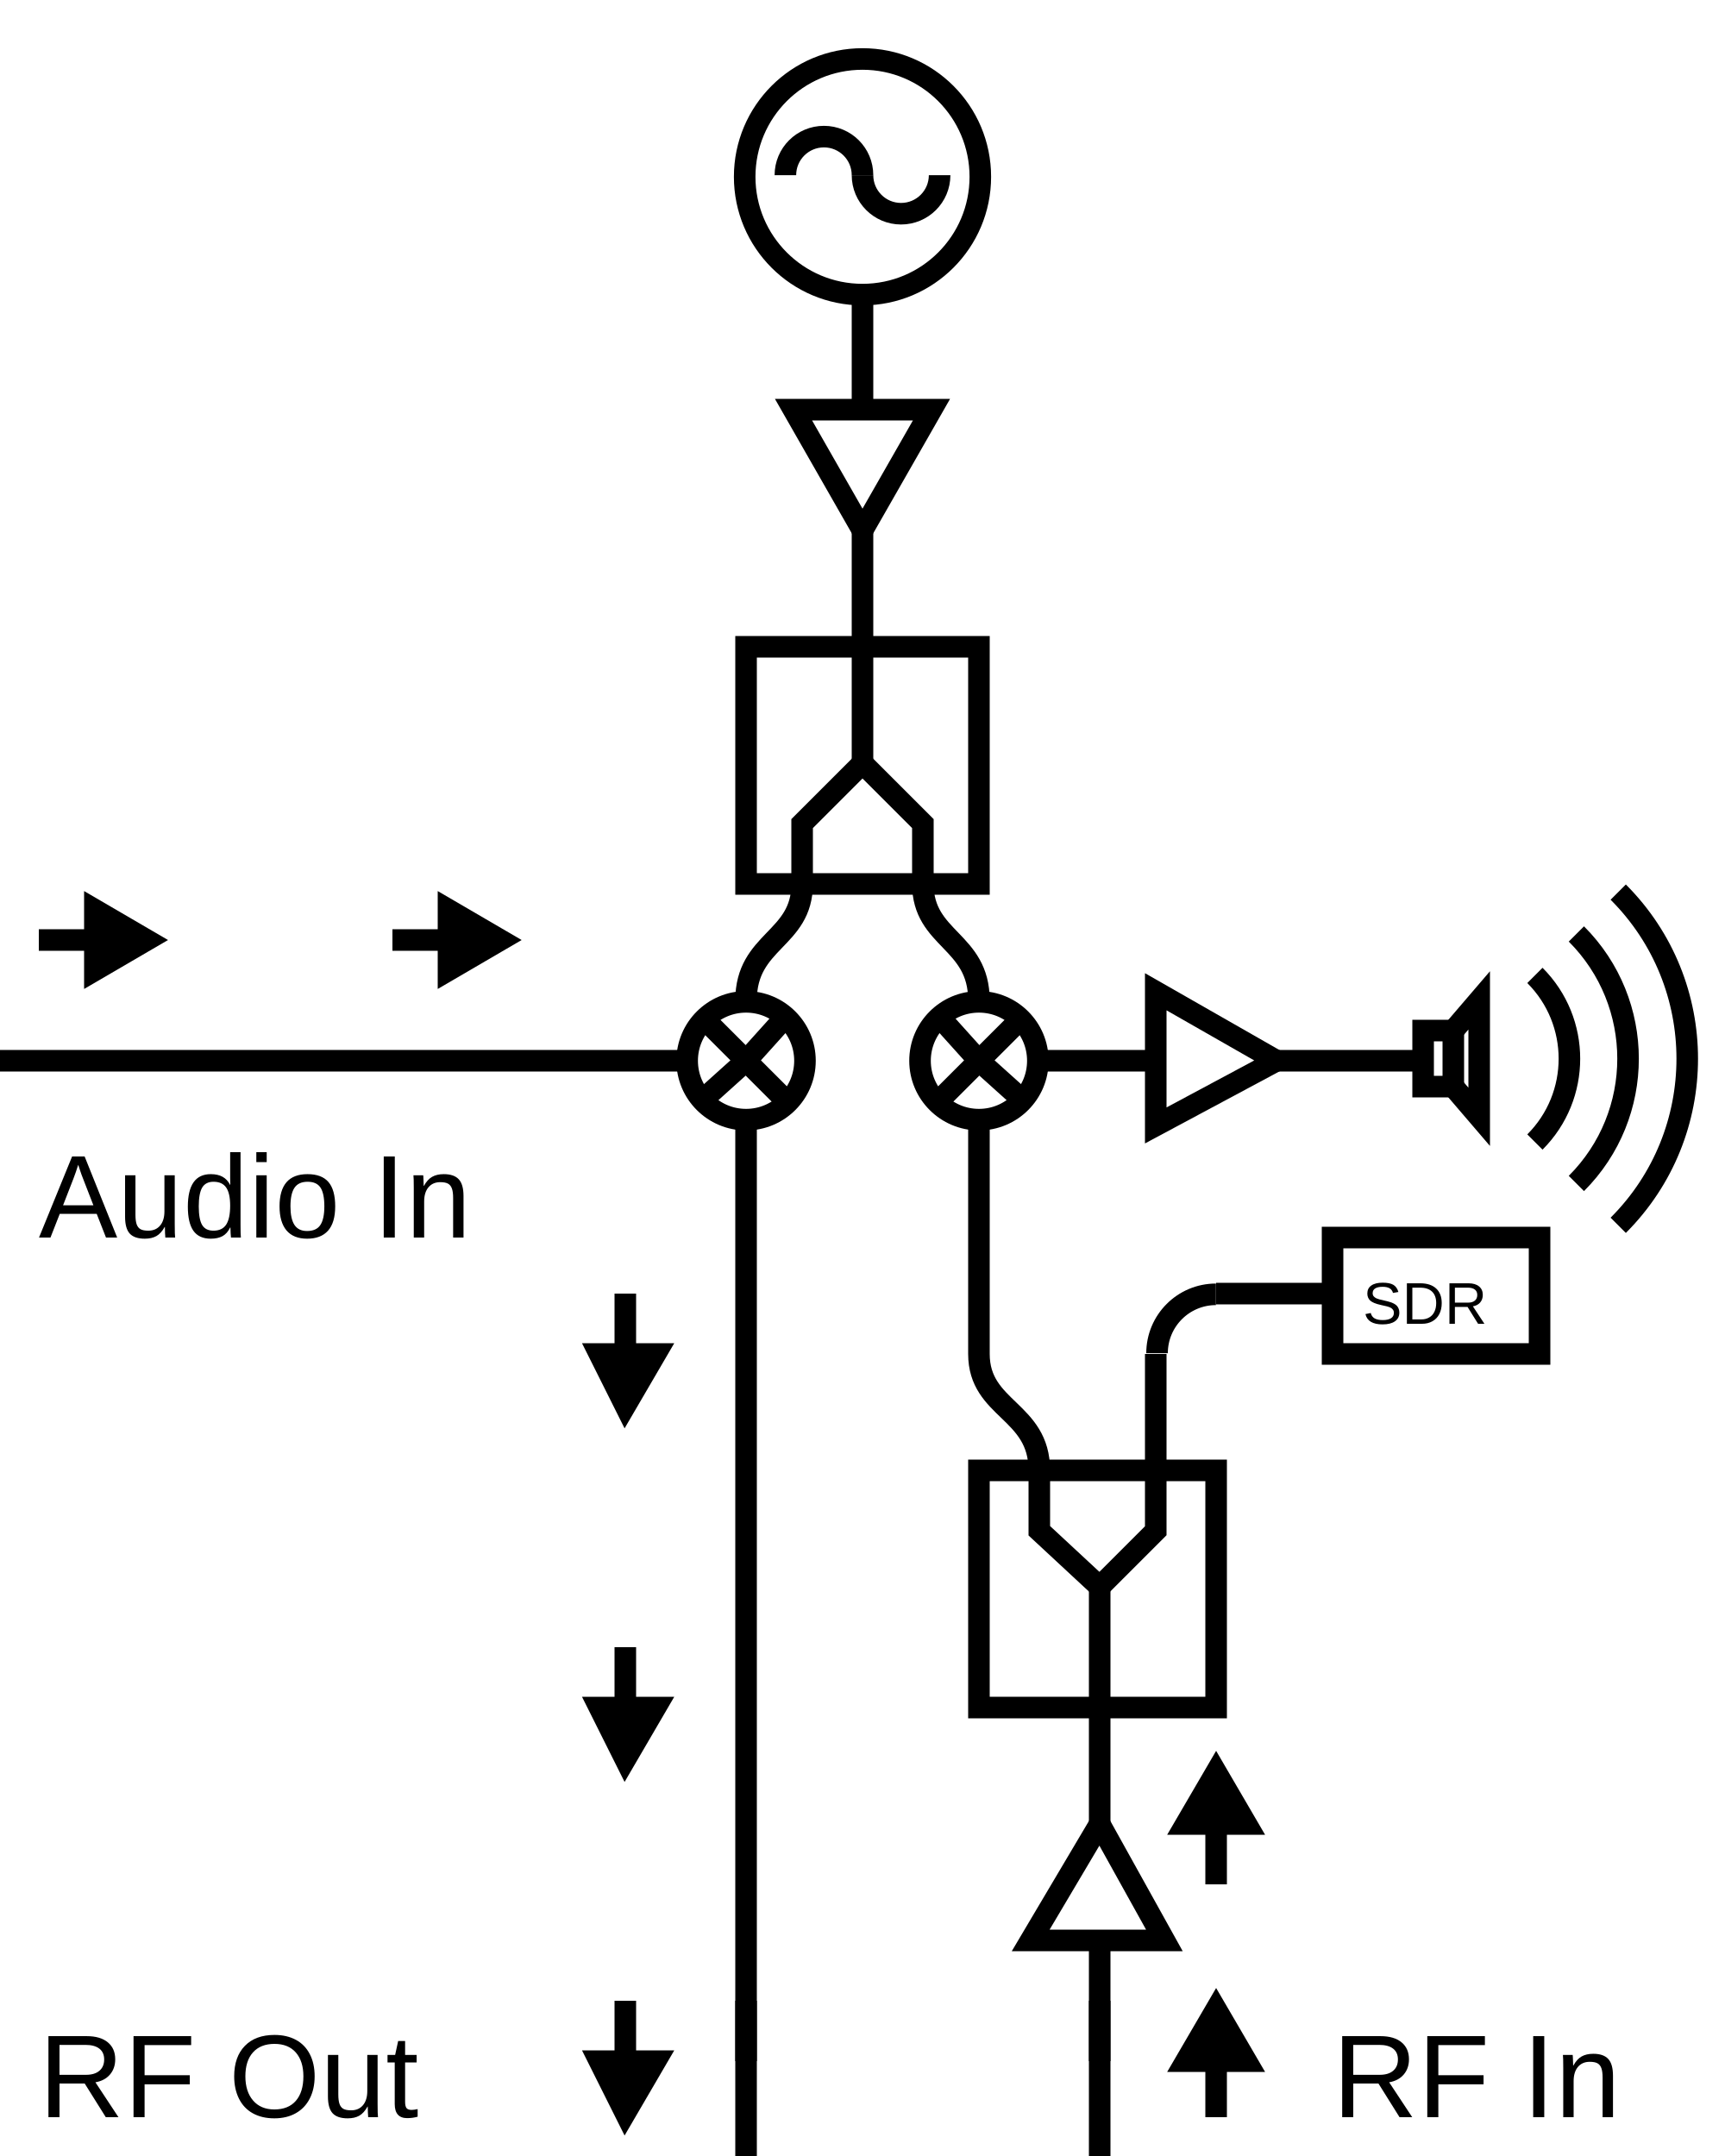
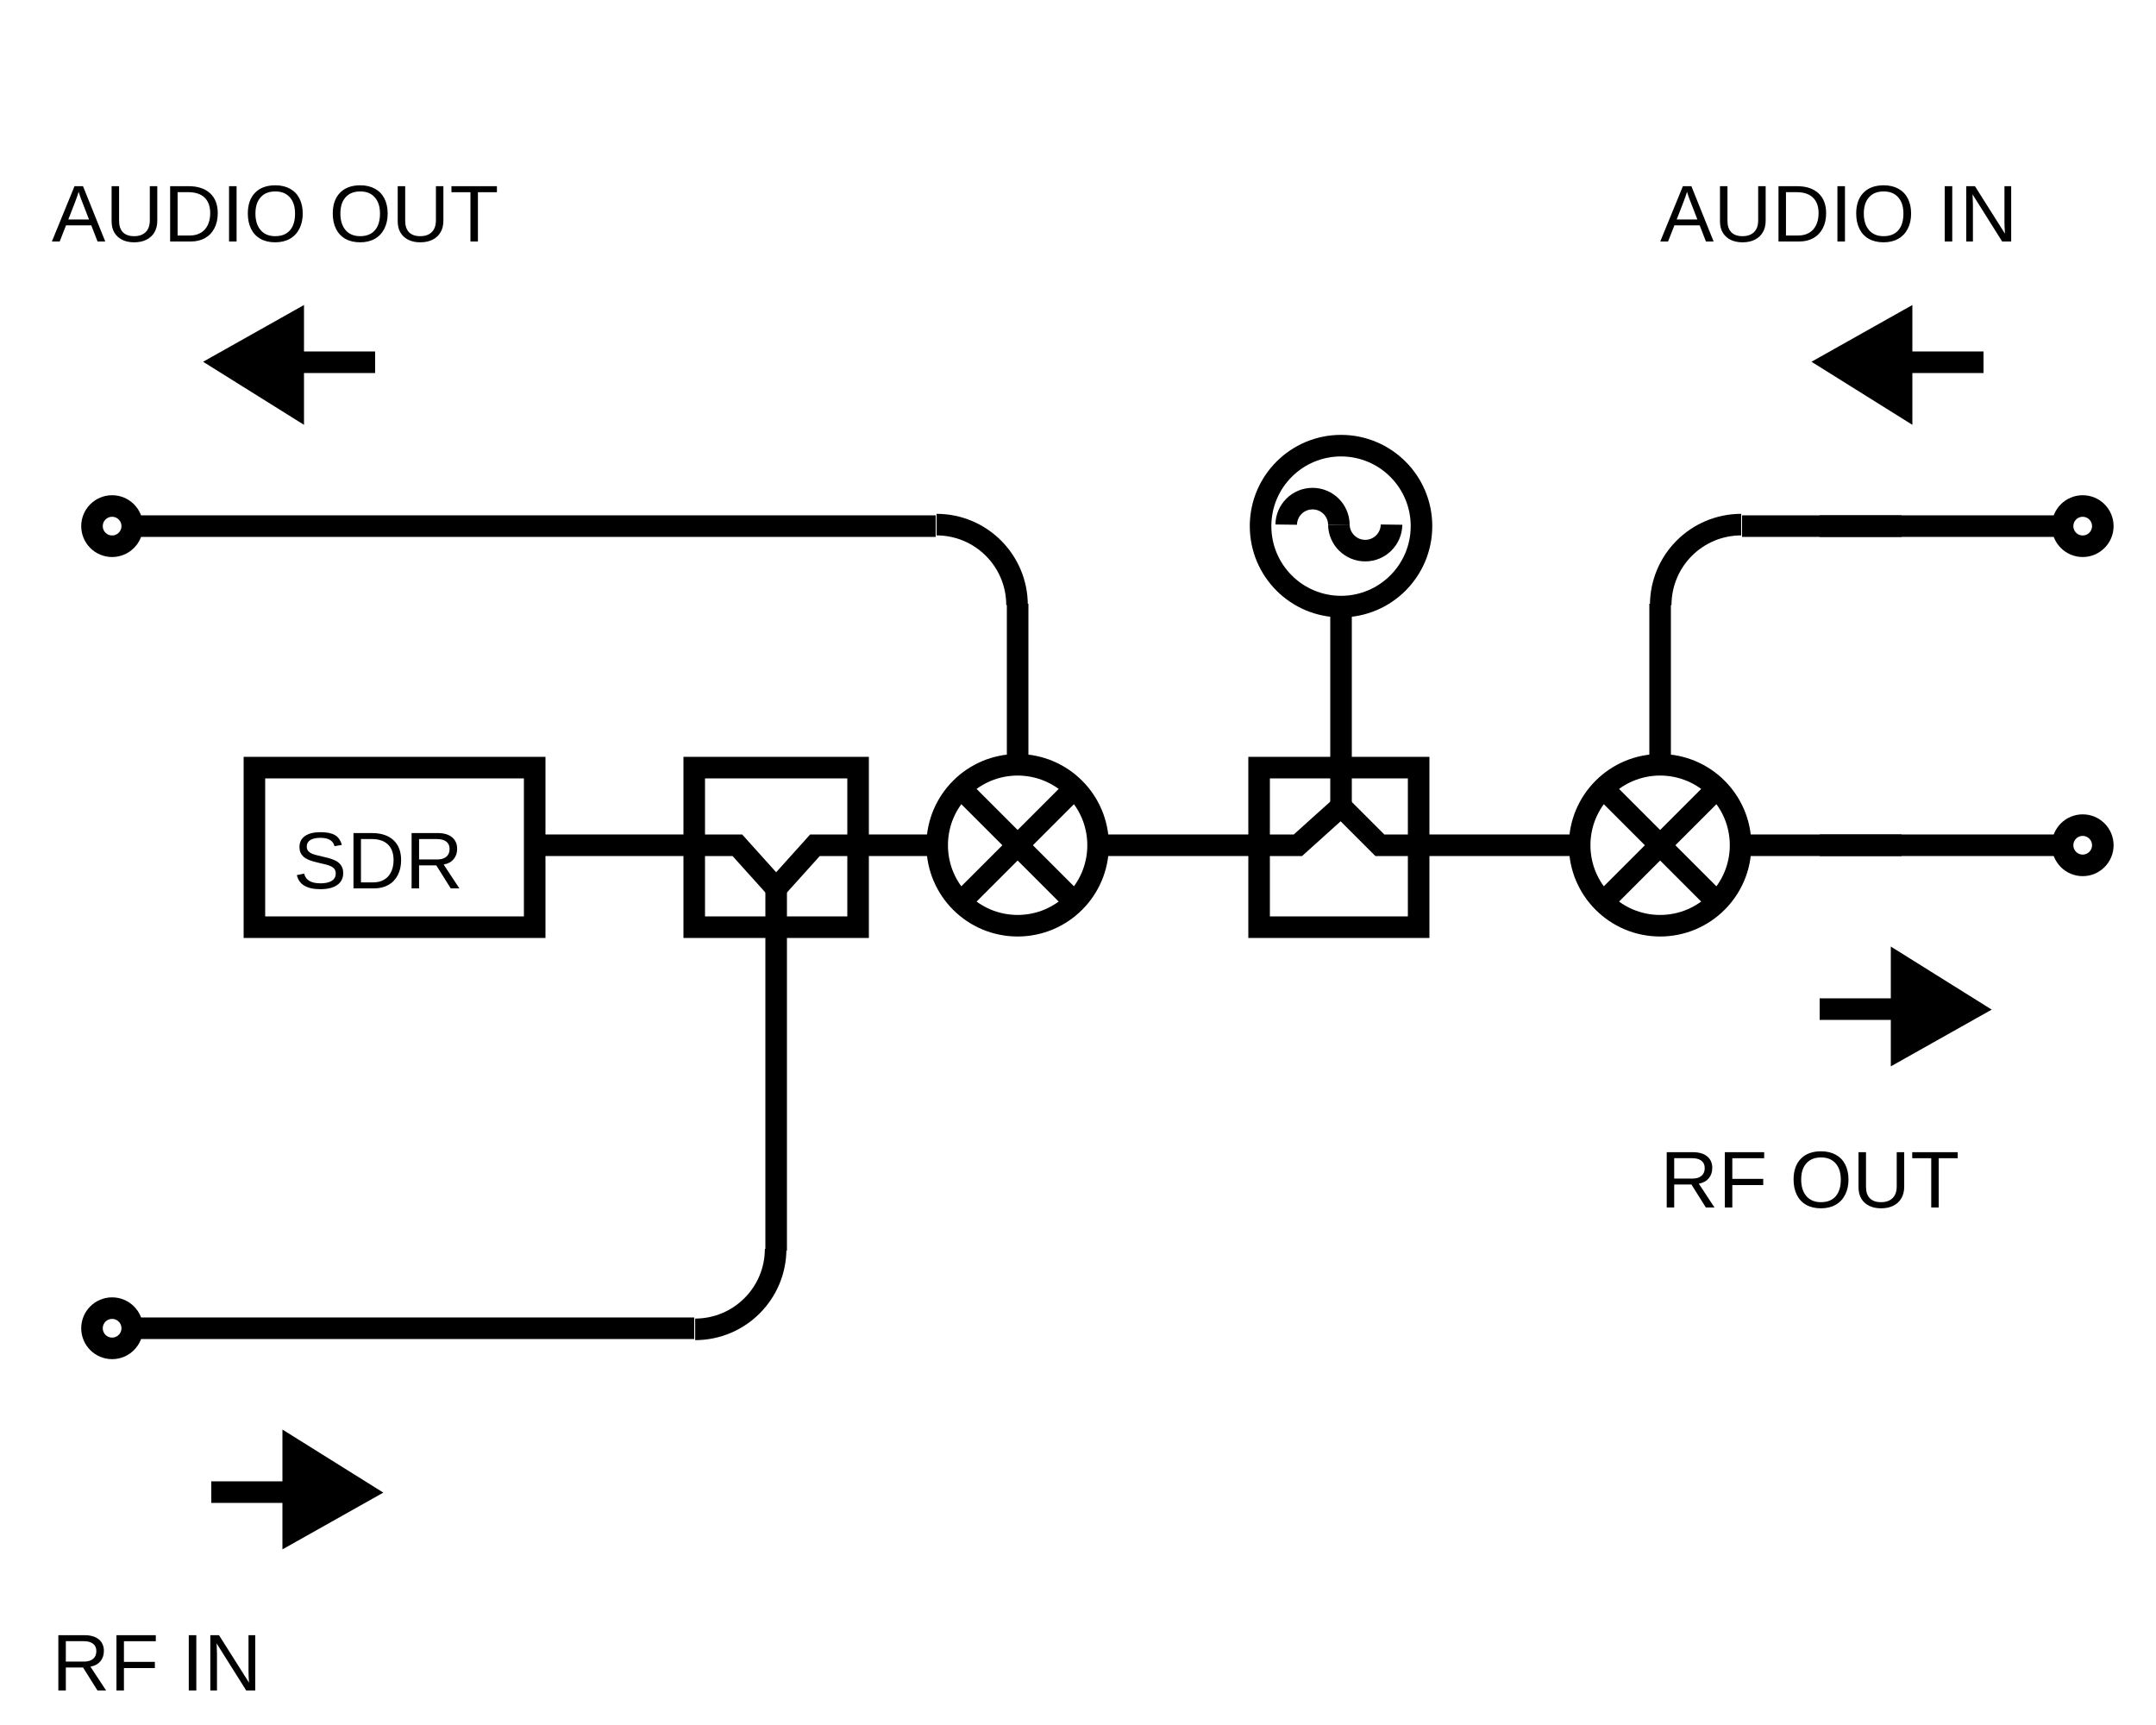
- <svg xmlns="http://www.w3.org/2000/svg" width="400" height="500" viewbox="0 0 400 500">
-   <circle cx="200" cy="41" r="27.321" stroke="#000000" stroke-width="5" fill="none" />
-   <path d="M182.118 40.622           A8.941 8.941 0 0 1 200 40.622" fill="none" stroke="#000000" stroke-width="5" />
-   <path d="M217.882 40.622           A8.941 8.941 0 0 1 200 40.622" fill="none" stroke="#000000" stroke-width="5" />
-   <line x1="200" y1="68" x2="200" y2="95" style="stroke:#000000;stroke-width:5" />
-   <path d="M200 123 L216 95 L184 95 L200 123 Z" stroke="#000000" stroke-width="5" fill="none" />
-   <line x1="200" y1="123" x2="200" y2="150" style="stroke:#000000;stroke-width:5" />
-   <path d="M173 150 L173 205 L227 205 L227 150 L173 150 Z" stroke="#000000" stroke-width="5" fill="none" />
-   <line x1="200" y1="150" x2="200" y2="177" style="stroke:#000000;stroke-width:5" />
-   <path d="M214 205 L214 191 L200 177 L186 191 L186 205 " stroke="#000000" stroke-width="5" fill="none" />
-   <path d="M186,205 C186,218 173,218 173,232" fill="none" stroke-width="5" stroke="#000000" />
-   <circle cx="173" cy="246" r="13.66" stroke="#000000" stroke-width="5" fill="none" />
-   <line x1="173" y1="246" x2="163" y2="255" style="stroke:#000000;stroke-width:5" />
-   <line x1="173" y1="246" x2="163" y2="236" style="stroke:#000000;stroke-width:5" />
-   <line x1="173" y1="246" x2="182" y2="236" style="stroke:#000000;stroke-width:5" />
-   <line x1="173" y1="246" x2="182" y2="255" style="stroke:#000000;stroke-width:5" />
-   <circle cx="227" cy="246" r="13.66" stroke="#000000" stroke-width="5" fill="none" />
-   <line x1="227" y1="246" x2="237" y2="236" style="stroke:#000000;stroke-width:5" />
-   <line x1="227" y1="246" x2="237" y2="255" style="stroke:#000000;stroke-width:5" />
-   <line x1="227" y1="246" x2="218" y2="255" style="stroke:#000000;stroke-width:5" />
-   <line x1="227" y1="246" x2="218" y2="236" style="stroke:#000000;stroke-width:5" />
-   <path d="M227,232 C227,218 214,218 214,205" fill="none" stroke-width="5" stroke="#000000" />
-   <line x1="241" y1="246" x2="268" y2="246" style="stroke:#000000;stroke-width:5" />
-   <path d="M296 246 L268 230 L268 261 L296 246 Z" stroke="#000000" stroke-width="5" fill="none" />
-   <line x1="296" y1="246" x2="323" y2="246" style="stroke:#000000;stroke-width:5" />
-   <line x1="323" y1="246" x2="330" y2="246" style="stroke:#000000;stroke-width:5" />
-   <path d="M330 252 L330 239 L337 239 L337 246 L337 252 L330 252 Z" stroke="#000000" stroke-width="5" fill="none" />
-   <path d="M337 252 L343 259 L343 252 L343 246 L343 239 L343 232 L337 239 " stroke="#000000" stroke-width="5" fill="none" />
-   <path d="M375.24 206.889           A54.641 54.641 0 0 1 375.24 284.163" fill="none" stroke="#000000" stroke-width="5" />
-   <path d="M355.921 226.208           A27.321 27.321 0 0 1 355.921 264.845" fill="none" stroke="#000000" stroke-width="5" />
-   <path d="M365.536 216.593           A40.917 40.917 0 0 1 365.536 274.459" fill="none" stroke="#000000" stroke-width="5" />
-   <line x1="159" y1="246" x2="132" y2="246" style="stroke:#000000;stroke-width:5" />
-   <line x1="132" y1="246" x2="104" y2="246" style="stroke:#000000;stroke-width:5" />
-   <line x1="173" y1="259" x2="173" y2="314" style="stroke:#000000;stroke-width:5" />
-   <line x1="173" y1="368" x2="173" y2="314" style="stroke:#000000;stroke-width:5" />
-   <path d="M282 396 L282 341 L227 341 L227 396 L282 396 Z" stroke="#000000" stroke-width="5" fill="none" />
-   <line x1="255" y1="396" x2="255" y2="368" style="stroke:#000000;stroke-width:5" />
-   <path d="M241 341 L241 355 L255 368 L268 355 L268 341 " stroke="#000000" stroke-width="5" fill="none" />
-   <path d="M241,341 C241,327 227,327 227,314" fill="none" stroke-width="5" stroke="#000000" />
-   <line x1="227" y1="314" x2="227" y2="287" style="stroke:#000000;stroke-width:5" />
-   <line x1="227" y1="287" x2="227" y2="259" style="stroke:#000000;stroke-width:5" />
-   <line x1="268" y1="341" x2="268" y2="314" style="stroke:#000000;stroke-width:5" />
-   <path d="M268.301 313.828           A13.66 13.66 0 0 1 281.962 300.167" fill="none" stroke="#000000" stroke-width="5" />
-   <line x1="282" y1="300" x2="309" y2="300" style="stroke:#000000;stroke-width:5" />
-   <text x="316" y="307" fill="#000000" font-size="13.66px" font-family="Arial">SDR</text>
-   <path d="M309 314 L309 300 L309 287 L323 287 L337 287 L350 287 L357 287 L357 300 L357 314 L343 314 L330 314 L316 314 L309 314 Z" stroke="#000000" stroke-width="5" fill="none" />
-   <path d="M255 423 L239 450 L270 450 L255 423 Z" stroke="#000000" stroke-width="5" fill="none" />
-   <line x1="255" y1="423" x2="255" y2="396" style="stroke:#000000;stroke-width:5" />
-   <line x1="255" y1="450" x2="255" y2="478" style="stroke:#000000;stroke-width:5" />
-   <line x1="173" y1="478" x2="173" y2="450" style="stroke:#000000;stroke-width:5" />
-   <line x1="173" y1="450" x2="173" y2="423" style="stroke:#000000;stroke-width:5" />
-   <line x1="173" y1="423" x2="173" y2="396" style="stroke:#000000;stroke-width:5" />
-   <line x1="173" y1="396" x2="173" y2="368" style="stroke:#000000;stroke-width:5" />
-   <line x1="104" y1="246" x2="-5" y2="246" style="stroke:#000000;stroke-width:5" />
-   <line x1="173" y1="464" x2="173" y2="573" style="stroke:#000000;stroke-width:5" />
-   <line x1="9" y1="218" x2="22" y2="218" style="stroke:#000000;stroke-width:5" />
-   <path d="M22 225 L22 211 L34 218 L22 225 Z" stroke="#000000" stroke-width="5" fill="#000000" />
-   <text x="9" y="287" fill="#000000" font-size="27.321px" font-family="Arial">Audio In</text>
-   <line x1="91" y1="218" x2="104" y2="218" style="stroke:#000000;stroke-width:5" />
-   <path d="M104 225 L104 211 L116 218 L104 225 Z" stroke="#000000" stroke-width="5" fill="#000000" />
-   <line x1="145" y1="382" x2="145" y2="396" style="stroke:#000000;stroke-width:5" />
-   <path d="M139 396 L152 396 L145 408 L139 396 Z" stroke="#000000" stroke-width="5" fill="#000000" />
-   <line x1="145" y1="464" x2="145" y2="478" style="stroke:#000000;stroke-width:5" />
-   <path d="M139 478 L152 478 L145 490 L139 478 Z" stroke="#000000" stroke-width="5" fill="#000000" />
-   <line x1="145" y1="300" x2="145" y2="314" style="stroke:#000000;stroke-width:5" />
-   <path d="M139 314 L152 314 L145 326 L139 314 Z" stroke="#000000" stroke-width="5" fill="#000000" />
-   <line x1="255" y1="464" x2="255" y2="573" style="stroke:#000000;stroke-width:5" />
-   <line x1="282" y1="491" x2="282" y2="478" style="stroke:#000000;stroke-width:5" />
-   <path d="M289 478 L275 478 L282 466 L289 478 Z" stroke="#000000" stroke-width="5" fill="#000000" />
-   <line x1="282" y1="437" x2="282" y2="423" style="stroke:#000000;stroke-width:5" />
-   <path d="M289 423 L275 423 L282 411 L289 423 Z" stroke="#000000" stroke-width="5" fill="#000000" />
-   <text x="309" y="491" fill="#000000" font-size="27.321px" font-family="Arial">RF In</text>
-   <text x="9" y="491" fill="#000000" font-size="27.321px" font-family="Arial">RF Out</text>
+ <svg xmlns="http://www.w3.org/2000/svg" width="500" height="400" viewbox="0 0 500 400">
+   <path d="M292 178 L292 215 L329 215 L329 178 L292 178 Z" stroke="#000000" stroke-width="5" fill="none" />
+   <line x1="311" y1="178" x2="311" y2="187" style="stroke:#000000;stroke-width:5" />
+   <path d="M292 196 L301 196 L311 187 L320 196 L329 196 " stroke="#000000" stroke-width="5" fill="none" />
+   <line x1="292" y1="196" x2="255" y2="196" style="stroke:#000000;stroke-width:5" />
+   <circle cx="236" cy="196" r="18.66" stroke="#000000" stroke-width="5" fill="none" />
+   <line x1="236" y1="196" x2="223" y2="183" style="stroke:#000000;stroke-width:5" />
+   <line x1="236" y1="196" x2="249" y2="183" style="stroke:#000000;stroke-width:5" />
+   <line x1="236" y1="196" x2="249" y2="209" style="stroke:#000000;stroke-width:5" />
+   <line x1="236" y1="196" x2="223" y2="209" style="stroke:#000000;stroke-width:5" />
+   <line x1="217" y1="196" x2="199" y2="196" style="stroke:#000000;stroke-width:5" />
+   <path d="M199 215 L199 178 L161 178 L161 215 L199 215 Z" stroke="#000000" stroke-width="5" fill="none" />
+   <line x1="180" y1="215" x2="180" y2="206" style="stroke:#000000;stroke-width:5" />
+   <path d="M199 196 L189 196 L180 206 L171 196 L161 196 " stroke="#000000" stroke-width="5" fill="none" />
+   <line x1="329" y1="196" x2="366" y2="196" style="stroke:#000000;stroke-width:5" />
+   <circle cx="385" cy="196" r="18.66" stroke="#000000" stroke-width="5" fill="none" />
+   <line x1="385" y1="196" x2="398" y2="183" style="stroke:#000000;stroke-width:5" />
+   <line x1="385" y1="196" x2="398" y2="209" style="stroke:#000000;stroke-width:5" />
+   <line x1="385" y1="196" x2="372" y2="209" style="stroke:#000000;stroke-width:5" />
+   <line x1="385" y1="196" x2="372" y2="183" style="stroke:#000000;stroke-width:5" />
+   <line x1="404" y1="196" x2="441" y2="196" style="stroke:#000000;stroke-width:5" />
+   <line x1="161" y1="196" x2="124" y2="196" style="stroke:#000000;stroke-width:5" />
+   <line x1="180" y1="215" x2="180" y2="252" style="stroke:#000000;stroke-width:5" />
+   <line x1="180" y1="252" x2="180" y2="290" style="stroke:#000000;stroke-width:5" />
+   <path d="M179.878 289.593           A18.66 18.66 0 0 1 161.218 308.254" fill="none" stroke="#000000" stroke-width="5" />
+   <line x1="161" y1="308" x2="124" y2="308" style="stroke:#000000;stroke-width:5" />
+   <line x1="311" y1="178" x2="311" y2="140" style="stroke:#000000;stroke-width:5" />
+   <circle cx="311" cy="122" r="18.66" stroke="#000000" stroke-width="5" fill="none" />
+   <path d="M298.287 121.651           A6.107 6.107 0 0 1 310.5 121.651" fill="none" stroke="#000000" stroke-width="5" />
+   <path d="M322.713 121.651           A6.107 6.107 0 0 1 310.5 121.651" fill="none" stroke="#000000" stroke-width="5" />
+   <line x1="385" y1="178" x2="385" y2="140" style="stroke:#000000;stroke-width:5" />
+   <path d="M385.141 140.311           A18.66 18.66 0 0 1 403.801 121.651" fill="none" stroke="#000000" stroke-width="5" />
+   <line x1="404" y1="122" x2="441" y2="122" style="stroke:#000000;stroke-width:5" />
+   <line x1="236" y1="178" x2="236" y2="140" style="stroke:#000000;stroke-width:5" />
+   <path d="M217.199 121.651           A18.66 18.66 0 0 1 235.859 140.311" fill="none" stroke="#000000" stroke-width="5" />
+   <line x1="217" y1="122" x2="180" y2="122" style="stroke:#000000;stroke-width:5" />
+   <line x1="180" y1="122" x2="143" y2="122" style="stroke:#000000;stroke-width:5" />
+   <line x1="143" y1="122" x2="124" y2="122" style="stroke:#000000;stroke-width:5" />
+   <text x="68" y="206" fill="#000000" font-size="18.66px" font-family="Arial">SDR</text>
+   <path d="M59 215 L59 196 L59 178 L77 178 L96 178 L115 178 L124 178 L124 196 L124 215 L105 215 L87 215 L68 215 L59 215 Z" stroke="#000000" stroke-width="5" fill="none" />
+   <line x1="124" y1="122" x2="49" y2="122" style="stroke:#000000;stroke-width:5" />
+   <line x1="49" y1="122" x2="31" y2="122" style="stroke:#000000;stroke-width:5" />
+   <circle cx="26" cy="122" r="4.665" stroke="#000000" stroke-width="5" fill="none" />
+   <line x1="49" y1="308" x2="31" y2="308" style="stroke:#000000;stroke-width:5" />
+   <circle cx="26" cy="308" r="4.665" stroke="#000000" stroke-width="5" fill="none" />
+   <line x1="49" y1="308" x2="87" y2="308" style="stroke:#000000;stroke-width:5" />
+   <line x1="87" y1="308" x2="124" y2="308" style="stroke:#000000;stroke-width:5" />
+   <line x1="422" y1="196" x2="460" y2="196" style="stroke:#000000;stroke-width:5" />
+   <line x1="460" y1="196" x2="478" y2="196" style="stroke:#000000;stroke-width:5" />
+   <circle cx="483" cy="196" r="4.665" stroke="#000000" stroke-width="5" fill="none" />
+   <line x1="460" y1="122" x2="478" y2="122" style="stroke:#000000;stroke-width:5" />
+   <circle cx="483" cy="122" r="4.665" stroke="#000000" stroke-width="5" fill="none" />
+   <line x1="460" y1="122" x2="422" y2="122" style="stroke:#000000;stroke-width:5" />
+   <line x1="422" y1="234" x2="441" y2="234" style="stroke:#000000;stroke-width:5" />
+   <path d="M441 243 L441 224 L457 234 L441 243 Z" stroke="#000000" stroke-width="5" fill="#000000" />
+   <line x1="460" y1="84" x2="441" y2="84" style="stroke:#000000;stroke-width:5" />
+   <path d="M441 75 L441 94 L425 84 L441 75 Z" stroke="#000000" stroke-width="5" fill="#000000" />
+   <line x1="49" y1="346" x2="68" y2="346" style="stroke:#000000;stroke-width:5" />
+   <path d="M68 355 L68 336 L84 346 L68 355 Z" stroke="#000000" stroke-width="5" fill="#000000" />
+   <line x1="87" y1="84" x2="68" y2="84" style="stroke:#000000;stroke-width:5" />
+   <path d="M68 75 L68 94 L52 84 L68 75 Z" stroke="#000000" stroke-width="5" fill="#000000" />
+   <text x="385" y="280" fill="#000000" font-size="18.66px" font-family="Arial">RF OUT</text>
+   <text x="385" y="56" fill="#000000" font-size="18.66px" font-family="Arial">AUDIO IN</text>
+   <text x="12" y="56" fill="#000000" font-size="18.66px" font-family="Arial">AUDIO OUT</text>
+   <text x="12" y="392" fill="#000000" font-size="18.66px" font-family="Arial">RF IN</text>
</svg>
